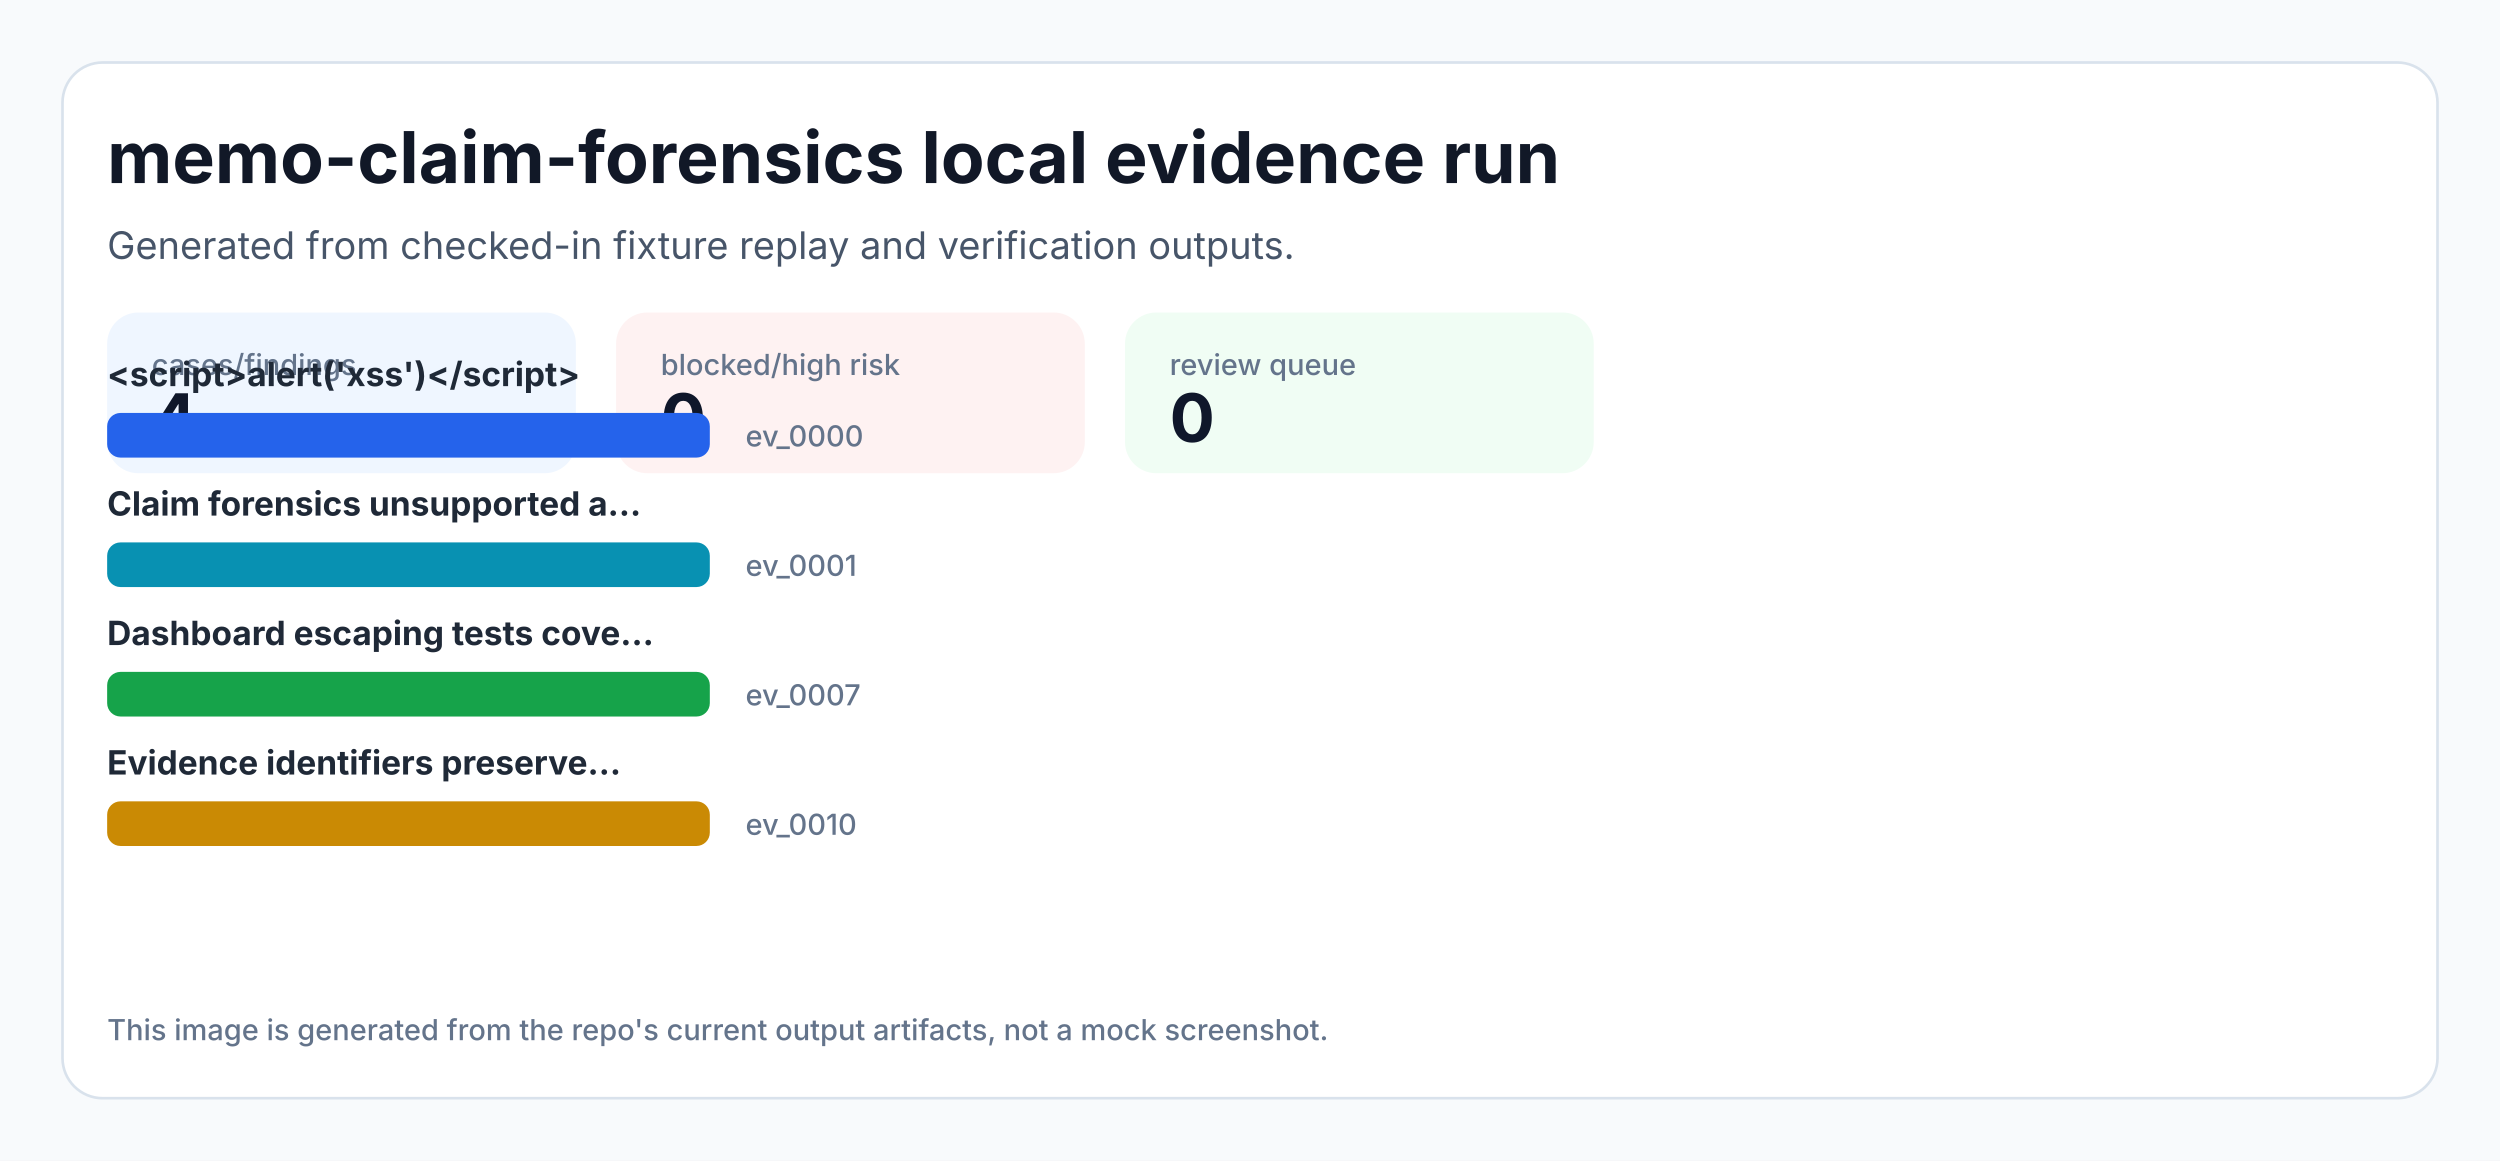
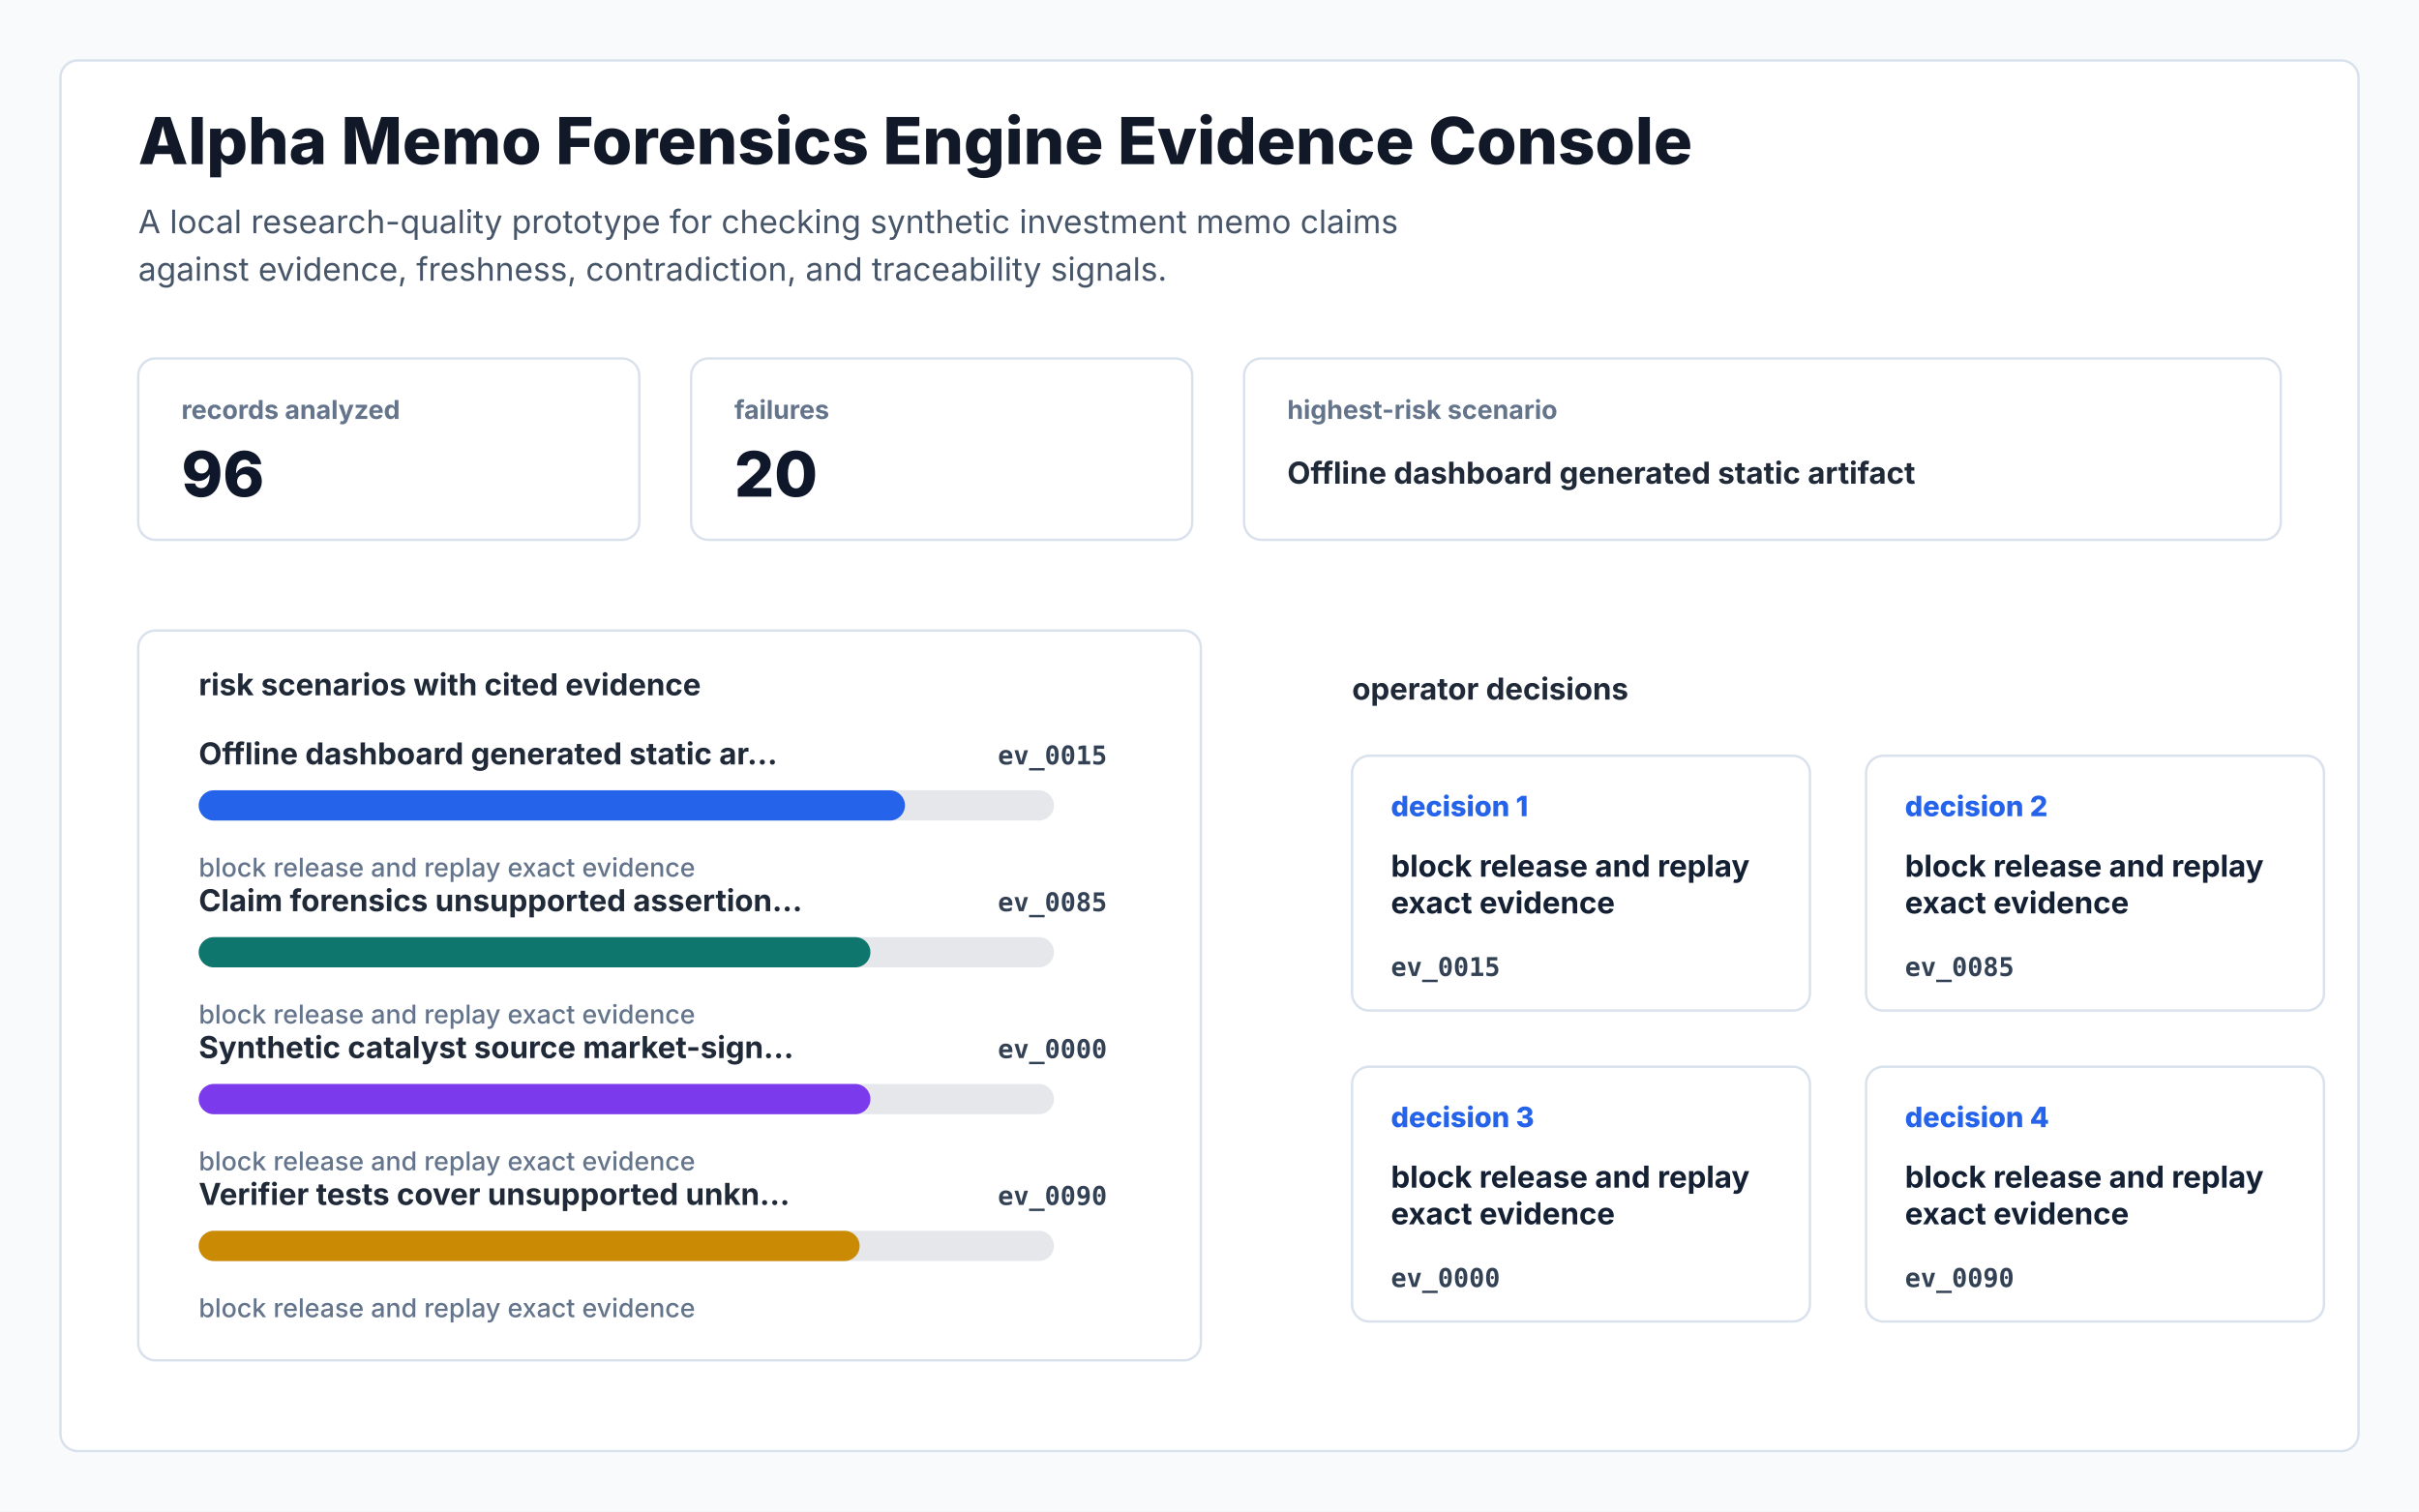
- <svg xmlns="http://www.w3.org/2000/svg" width="1120" height="520" viewBox="0 0 1120 520" role="img" aria-label="memo-claim-forensics working project preview">
+ <svg xmlns="http://www.w3.org/2000/svg" width="1120" height="700" viewBox="0 0 1120 700" role="img" aria-label="Alpha Memo Forensics Engine working dashboard">
  <defs>
    <style>
-       .bg { fill: #f8fafc; }
-       .panel { fill: #ffffff; stroke: #d9e2ec; stroke-width: 1.2; }
-       .title { font: 750 32px -apple-system, BlinkMacSystemFont, "Segoe UI", sans-serif; fill: #111827; }
-       .sub { font: 400 17px -apple-system, BlinkMacSystemFont, "Segoe UI", sans-serif; fill: #475569; }
-       .label { font: 650 15px -apple-system, BlinkMacSystemFont, "Segoe UI", sans-serif; fill: #1f2937; }
-       .small { font: 500 13px -apple-system, BlinkMacSystemFont, "Segoe UI", sans-serif; fill: #64748b; }
-       .metric { font: 750 30px -apple-system, BlinkMacSystemFont, "Segoe UI", sans-serif; fill: #0f172a; }
+       .bg { fill:#f8fafc; }
+       .panel,.card,.actioncard { fill:#ffffff; stroke:#d8e1ec; stroke-width:1.1; }
+       .title { font:760 30px -apple-system,BlinkMacSystemFont,"Segoe UI",sans-serif; fill:#111827; }
+       .sub { font:420 15px -apple-system,BlinkMacSystemFont,"Segoe UI",sans-serif; fill:#475569; }
+       .label { font:700 14px -apple-system,BlinkMacSystemFont,"Segoe UI",sans-serif; fill:#1f2937; }
+       .caption { font:500 12px -apple-system,BlinkMacSystemFont,"Segoe UI",sans-serif; fill:#64748b; }
+       .small { font:650 12px -apple-system,BlinkMacSystemFont,"Segoe UI",sans-serif; fill:#64748b; }
+       .metric { font:780 29px -apple-system,BlinkMacSystemFont,"Segoe UI",sans-serif; fill:#0f172a; }
+       .rank { font:760 13px -apple-system,BlinkMacSystemFont,"Segoe UI",sans-serif; fill:#2563eb; }
+       .cardtext { font:650 14px -apple-system,BlinkMacSystemFont,"Segoe UI",sans-serif; fill:#142033; }
+       .mono { font:700 12px ui-monospace,SFMono-Regular,Menlo,monospace; fill:#334155; }
    </style>
  </defs>
-   <rect class="bg" width="1120" height="520" />
-   <rect class="panel" x="28" y="28" width="1064" height="464" rx="18" />
-   <text class="title" x="48" y="82">memo-claim-forensics local evidence run</text>
-   <text class="sub" x="48" y="116">Generated from checked-in fixture replay and verification outputs.</text>
-   <rect x="48" y="140" width="210" height="72" rx="14" fill="#eff6ff" />
-   <text class="small" x="68" y="168">cases/findings</text>
-   <text class="metric" x="68" y="198">4</text>
-   <rect x="276" y="140" width="210" height="72" rx="14" fill="#fef2f2" />
-   <text class="small" x="296" y="168">blocked/high risk</text>
-   <text class="metric" x="296" y="198">0</text>
-   <rect x="504" y="140" width="210" height="72" rx="14" fill="#f0fdf4" />
-   <text class="small" x="524" y="168">review queue</text>
-   <text class="metric" x="524" y="198">0</text>
-   <text x="48" y="173" class="label">&lt;script&gt;alert('xss')&lt;/script&gt;</text>
-   <rect x="48" y="185" width="270" height="20" rx="6" fill="#2563eb" />
-   <text x="334" y="200" class="small">ev_0000</text>
-   <text x="48" y="231" class="label">Claim forensics unsupported a...</text>
-   <rect x="48" y="243" width="270" height="20" rx="6" fill="#0891b2" />
-   <text x="334" y="258" class="small">ev_0001</text>
-   <text x="48" y="289" class="label">Dashboard escaping tests cove...</text>
-   <rect x="48" y="301" width="270" height="20" rx="6" fill="#16a34a" />
-   <text x="334" y="316" class="small">ev_0007</text>
-   <text x="48" y="347" class="label">Evidence identifiers preserve...</text>
-   <rect x="48" y="359" width="270" height="20" rx="6" fill="#ca8a04" />
-   <text x="334" y="374" class="small">ev_0010</text>
-   <text class="small" x="48" y="466">This image is generated from the repo's current output artifacts, not a mock screenshot.</text>
+   <rect class="bg" width="1120" height="700" />
+   <rect class="panel" x="28" y="28" width="1064" height="644" rx="8" />
+   <text class="title" x="64" y="76">Alpha Memo Forensics Engine Evidence Console</text>
+   <text class="sub" x="64" y="108">
+     <tspan x="64" dy="0">A local research-quality prototype for checking synthetic investment memo claims</tspan>
+     <tspan x="64" dy="22">against evidence, freshness, contradiction, and traceability signals.</tspan>
+   </text>
+   <rect class="card" x="64" y="166" width="232" height="84" rx="8" />
+   <text class="small" x="84" y="194">records analyzed</text>
+   <text class="metric" x="84" y="230">96</text>
+   <rect class="card" x="320" y="166" width="232" height="84" rx="8" />
+   <text class="small" x="340" y="194">failures</text>
+   <text class="metric" x="340" y="230">20</text>
+   <rect class="card" x="576" y="166" width="480" height="84" rx="8" />
+   <text class="small" x="596" y="194">highest-risk scenario</text>
+   <text class="label" x="596" y="224">
+     <tspan x="596" dy="0">Offline dashboard generated static artifact</tspan>
+   </text>
+   <rect class="card" x="64" y="292" width="492" height="338" rx="8" />
+   <text class="label" x="92" y="322">risk scenarios with cited evidence</text>
+   <text class="label" x="92" y="354">Offline dashboard generated static ar...</text>
+   <text class="mono" x="462" y="354">ev_0015</text>
+   <rect x="92" y="366" width="396" height="14" rx="7" fill="#e5e7eb" />
+   <rect x="92" y="366" width="327" height="14" rx="7" fill="#2563eb" />
+   <text class="caption" x="92" y="406">block release and replay exact evidence</text>
+   <text class="label" x="92" y="422">Claim forensics unsupported assertion...</text>
+   <text class="mono" x="462" y="422">ev_0085</text>
+   <rect x="92" y="434" width="396" height="14" rx="7" fill="#e5e7eb" />
+   <rect x="92" y="434" width="311" height="14" rx="7" fill="#0f766e" />
+   <text class="caption" x="92" y="474">block release and replay exact evidence</text>
+   <text class="label" x="92" y="490">Synthetic catalyst source market-sign...</text>
+   <text class="mono" x="462" y="490">ev_0000</text>
+   <rect x="92" y="502" width="396" height="14" rx="7" fill="#e5e7eb" />
+   <rect x="92" y="502" width="311" height="14" rx="7" fill="#7c3aed" />
+   <text class="caption" x="92" y="542">block release and replay exact evidence</text>
+   <text class="label" x="92" y="558">Verifier tests cover unsupported unkn...</text>
+   <text class="mono" x="462" y="558">ev_0090</text>
+   <rect x="92" y="570" width="396" height="14" rx="7" fill="#e5e7eb" />
+   <rect x="92" y="570" width="306" height="14" rx="7" fill="#ca8a04" />
+   <text class="caption" x="92" y="610">block release and replay exact evidence</text>
+   <text class="label" x="626" y="324">operator decisions</text>
+   <rect class="actioncard" x="626" y="350" width="212" height="118" rx="8" />
+   <text class="rank" x="644" y="378">decision 1</text>
+   <text class="cardtext" x="644" y="406">
+     <tspan x="644" dy="0">block release and replay</tspan>
+     <tspan x="644" dy="17">exact evidence</tspan>
+   </text>
+   <text class="mono" x="644" y="452">ev_0015</text>
+   <rect class="actioncard" x="864" y="350" width="212" height="118" rx="8" />
+   <text class="rank" x="882" y="378">decision 2</text>
+   <text class="cardtext" x="882" y="406">
+     <tspan x="882" dy="0">block release and replay</tspan>
+     <tspan x="882" dy="17">exact evidence</tspan>
+   </text>
+   <text class="mono" x="882" y="452">ev_0085</text>
+   <rect class="actioncard" x="626" y="494" width="212" height="118" rx="8" />
+   <text class="rank" x="644" y="522">decision 3</text>
+   <text class="cardtext" x="644" y="550">
+     <tspan x="644" dy="0">block release and replay</tspan>
+     <tspan x="644" dy="17">exact evidence</tspan>
+   </text>
+   <text class="mono" x="644" y="596">ev_0000</text>
+   <rect class="actioncard" x="864" y="494" width="212" height="118" rx="8" />
+   <text class="rank" x="882" y="522">decision 4</text>
+   <text class="cardtext" x="882" y="550">
+     <tspan x="882" dy="0">block release and replay</tspan>
+     <tspan x="882" dy="17">exact evidence</tspan>
+   </text>
+   <text class="mono" x="882" y="596">ev_0090</text>
</svg>
